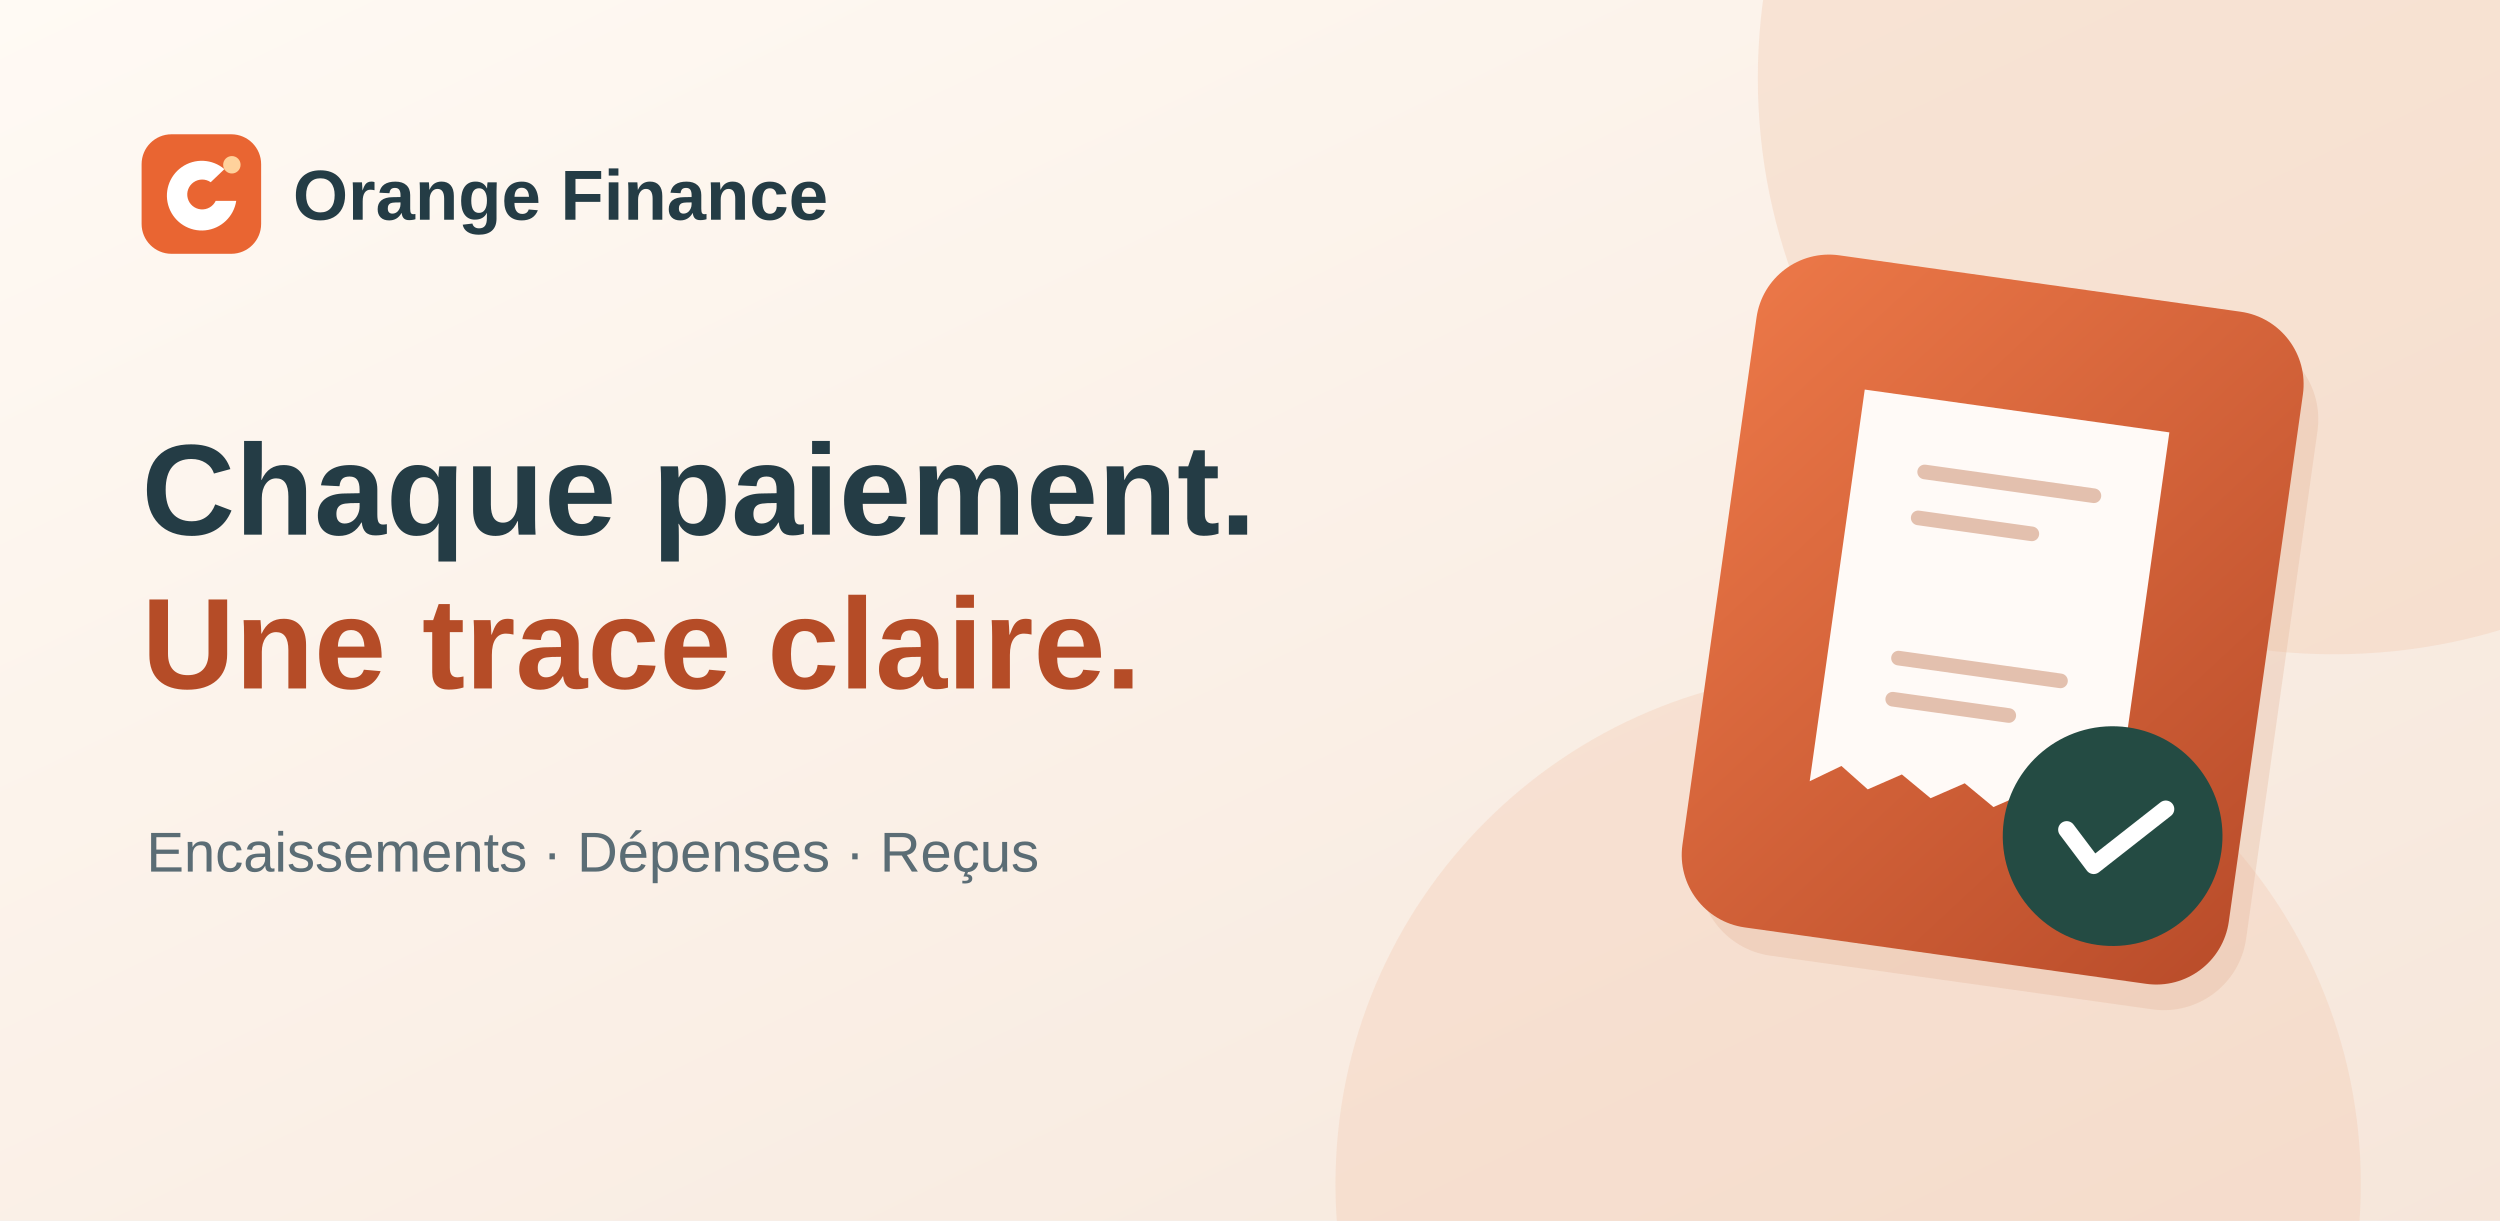
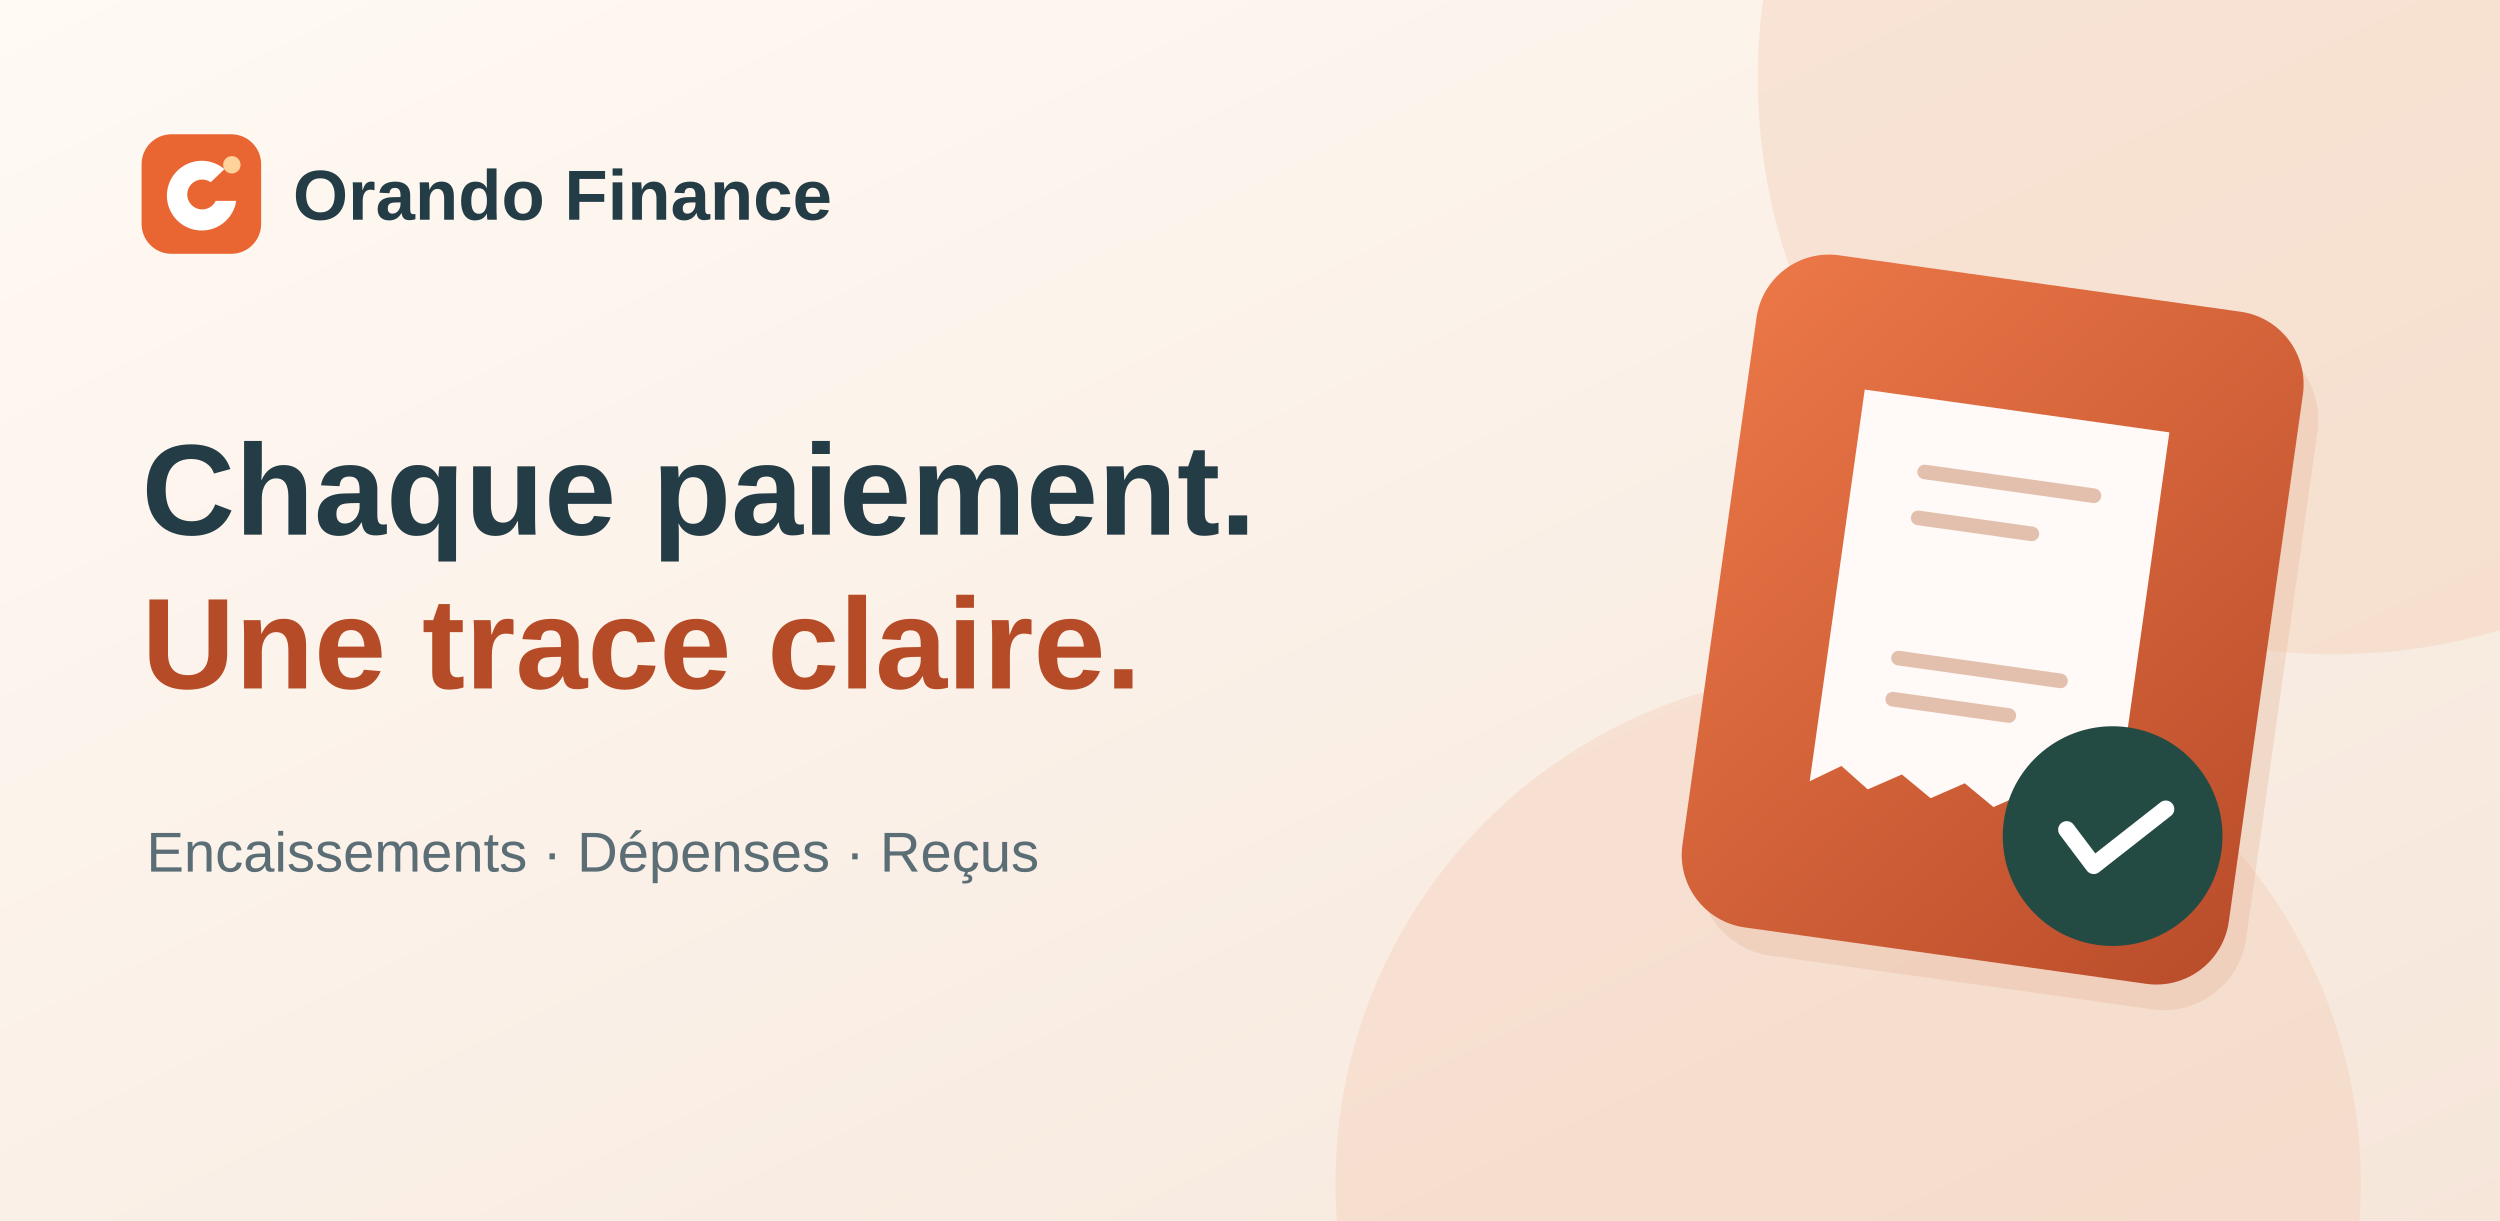
<svg xmlns="http://www.w3.org/2000/svg" width="1024" height="500" viewBox="0 0 1024 500">
  <defs>
    <linearGradient id="paper" x1="0" y1="0" x2="1" y2="1">
      <stop stop-color="#fffaf4" />
      <stop offset="1" stop-color="#f6e6da" />
    </linearGradient>
    <linearGradient id="orange" x1="0" y1="0" x2="1" y2="1">
      <stop stop-color="#ec7848" />
      <stop offset="1" stop-color="#b94c2a" />
    </linearGradient>
  </defs>
  <rect width="1024" height="500" fill="url(#paper)" />
  <circle cx="956" cy="32" r="236" fill="#f4d3be" opacity=".5" />
  <circle cx="757" cy="485" r="210" fill="#f1c4a9" opacity=".3" />
  <g transform="translate(58 55) scale(.255)">
    <rect width="192" height="192" rx="48" fill="#e96532" />
    <path d="M133 56a56 56 0 1 0 19 51h-33a24 24 0 1 1-8-30z" fill="white" />
    <circle cx="145" cy="49" r="14" fill="#ffd29c" />
  </g>
-   <text x="120" y="90" fill="#243c45" font-family="Arial,sans-serif" font-size="29" font-weight="700">Orange Finance</text>
+   <text x="120" y="90" fill="#243c45" font-family="Arial,sans-serif" font-size="29" font-weight="700">Orando Finance</text>
  <text x="58" y="219" fill="#243c45" font-family="Arial,sans-serif" font-size="53" font-weight="700">Chaque paiement.</text>
  <text x="58" y="282" fill="#b54c27" font-family="Arial,sans-serif" font-size="53" font-weight="700">Une trace claire.</text>
  <text x="60" y="357" fill="#5b6d75" font-family="Arial,sans-serif" font-size="23">Encaissements · Dépenses · Reçus</text>
  <g transform="translate(733 122) rotate(8 100 120)">
    <rect x="-20" y="5" width="226" height="278" rx="34" fill="#e3b397" opacity=".32" />
    <rect x="-28" y="-5" width="226" height="278" rx="30" fill="url(#orange)" />
    <path d="M24 48h122v162l-12-8-13 8-12-8-13 8-13-8-13 8-13-8-13 8-12-8-12 8V48z" fill="#fffaf7" />
    <path d="M49 78h70M49 97h47M49 155h67M49 172h48" stroke="#e3c0ae" stroke-width="6" stroke-linecap="round" />
    <circle cx="146" cy="215" r="45" fill="#244b43" />
    <path d="m127 215 13 13 26-27" stroke="#fff" stroke-width="7" stroke-linecap="round" stroke-linejoin="round" fill="none" />
  </g>
</svg>
